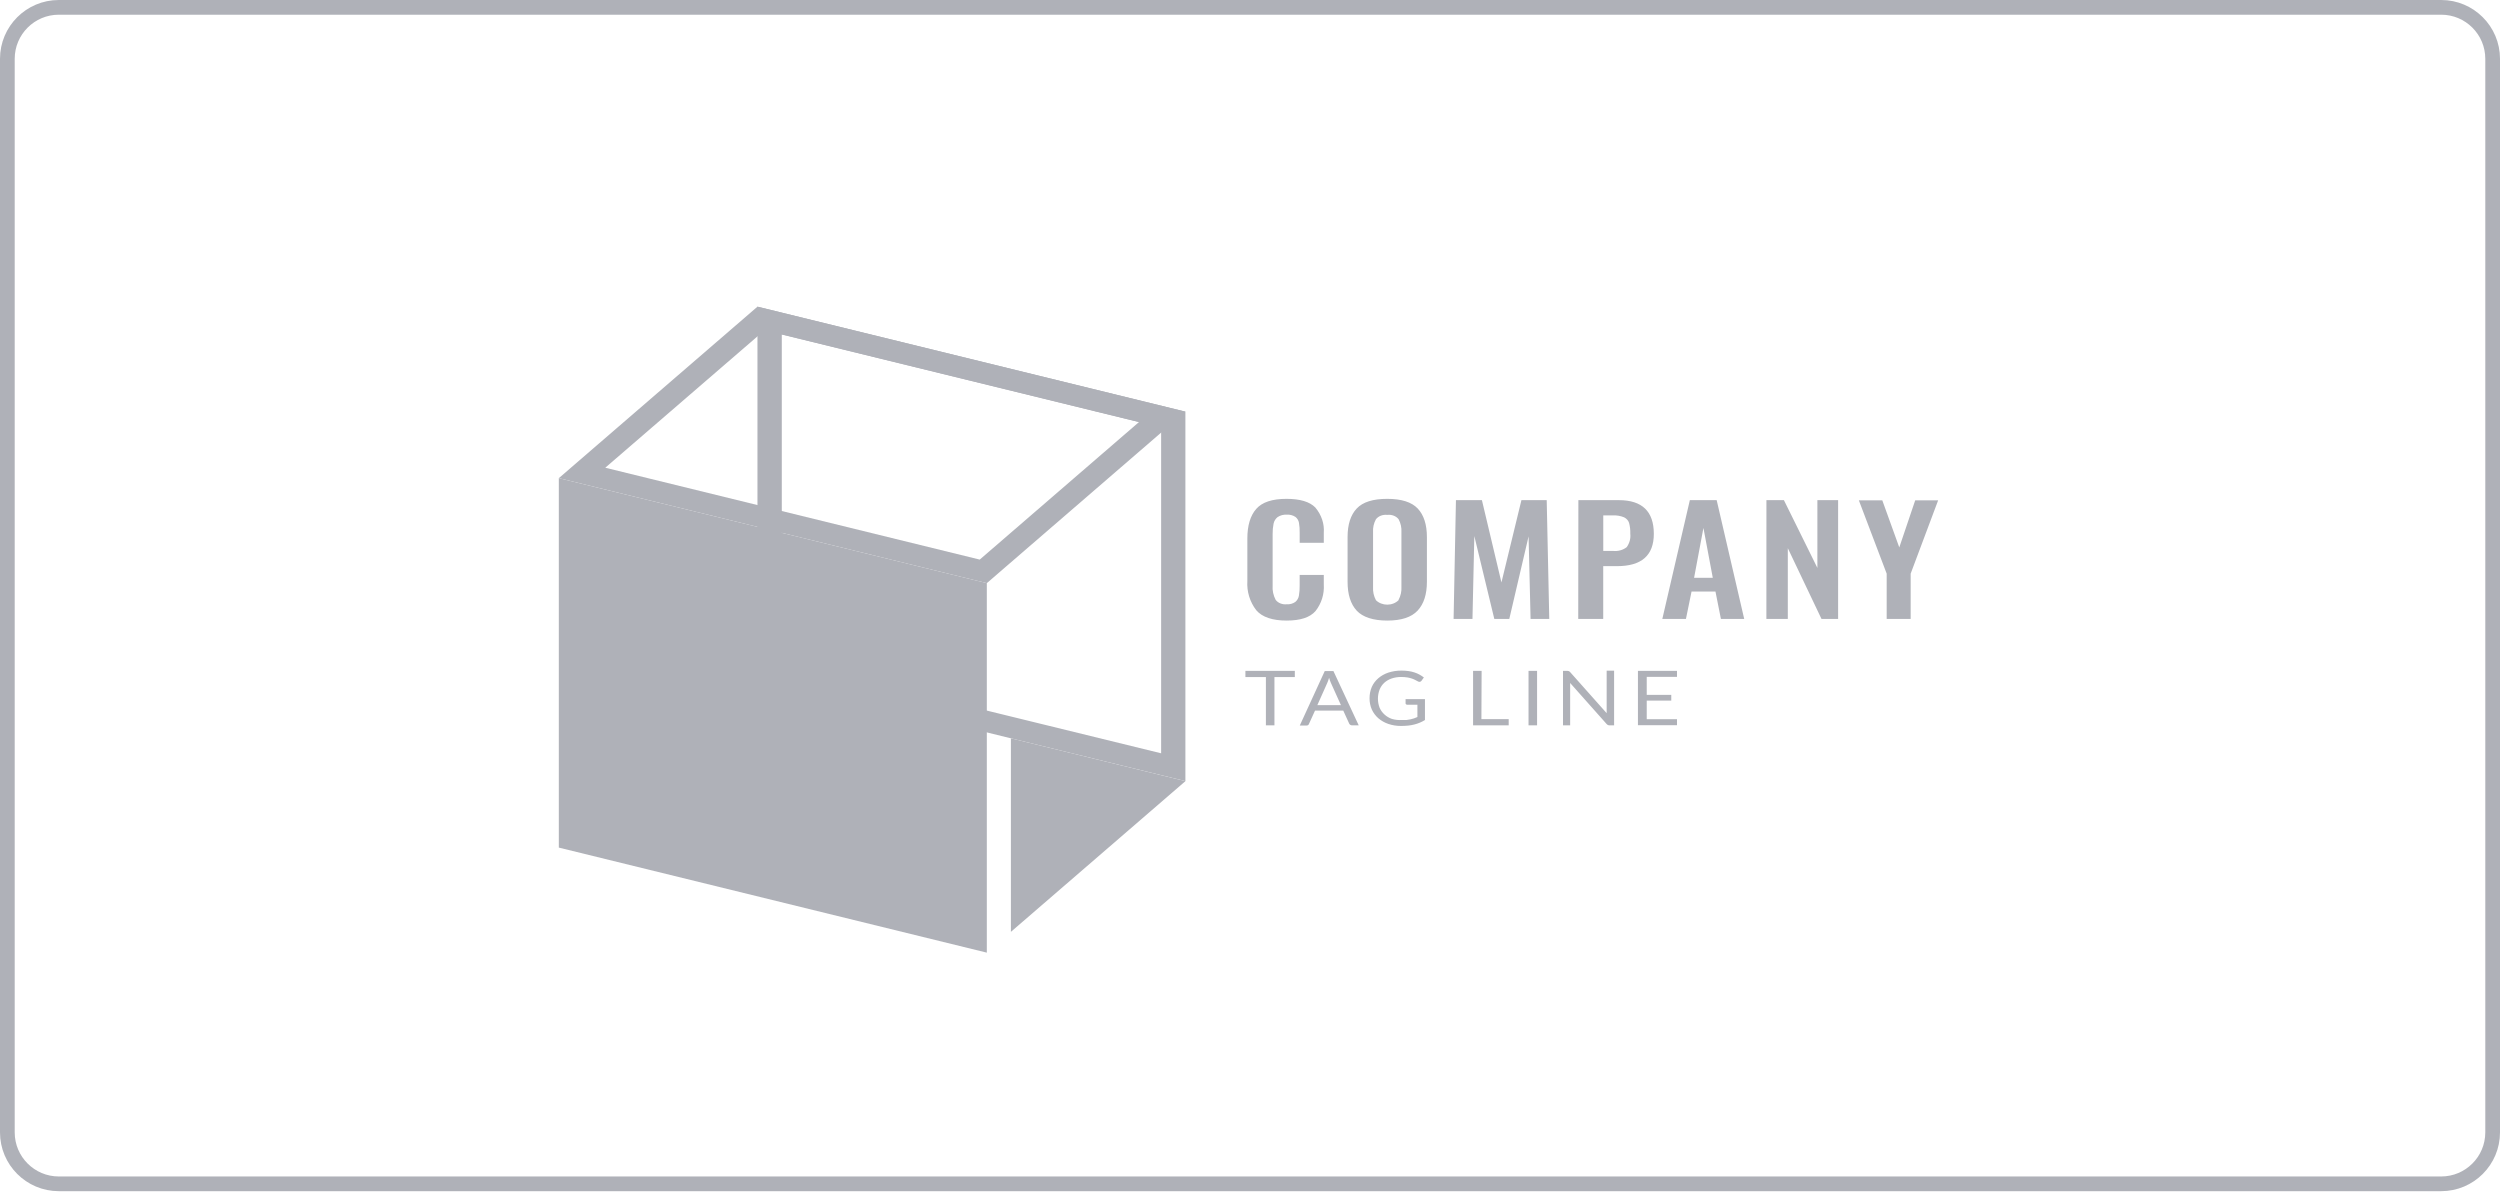
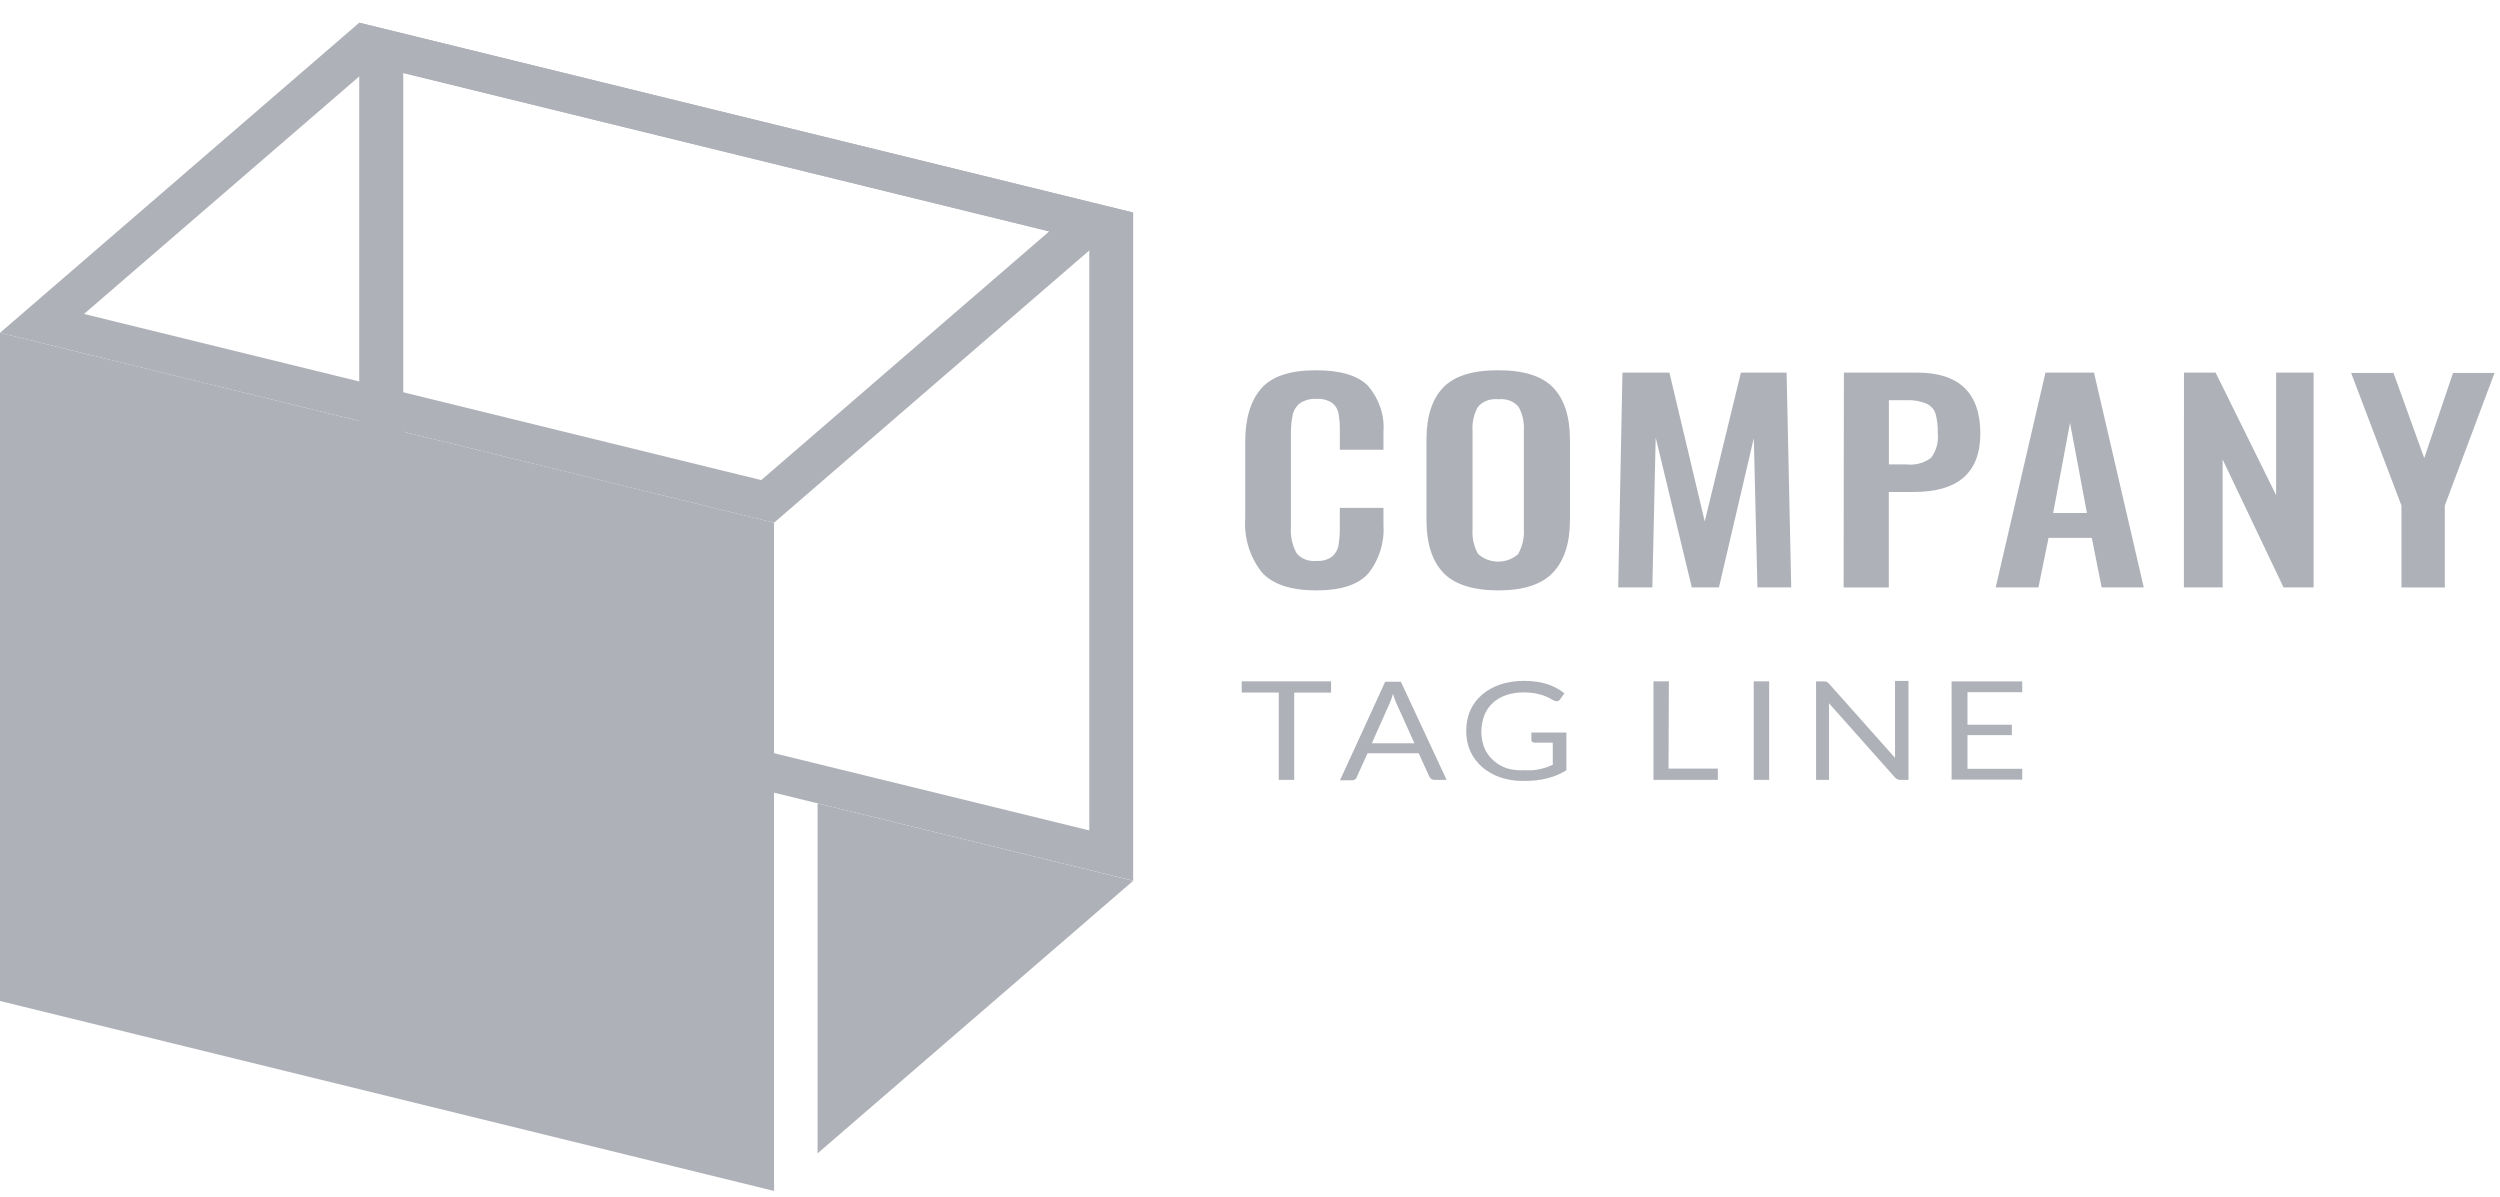
- <svg xmlns="http://www.w3.org/2000/svg" width="170" height="81" fill="none">
-   <rect width="169" height="80" x=".5" y=".5" stroke="#AFB1B8" rx="3.5" />
-   <path fill="#AFB1B8" d="M85.425 41.495a2.947 2.947 0 0 1-.605-1.988v-2.884c0-.883.2-1.555.602-2.015.4-.46 1.089-.688 2.065-.686.917 0 1.569.196 1.954.587.42.499.624 1.109.577 1.724v.678h-1.64v-.687c.005-.224-.01-.449-.048-.671a.65.65 0 0 0-.235-.399.948.948 0 0 0-.594-.156 1.005 1.005 0 0 0-.625.165.768.768 0 0 0-.272.44 3.33 3.33 0 0 0-.065.712v3.5c-.026.337.047.675.21.982a.77.77 0 0 0 .328.238c.133.052.28.071.424.055a.893.893 0 0 0 .58-.158.704.704 0 0 0 .245-.425 3.86 3.86 0 0 0 .051-.701v-.71h1.641v.648a2.64 2.64 0 0 1-.567 1.813c-.377.428-1.02.642-1.964.642s-1.658-.229-2.062-.704ZM92.257 41.525c-.415-.45-.622-1.103-.622-1.968v-3.033c0-.857.207-1.505.622-1.945.414-.44 1.107-.659 2.079-.657.965 0 1.654.22 2.069.657.414.44.625 1.088.625 1.945v3.032c0 .857-.21 1.514-.632 1.966-.421.451-1.107.677-2.062.677-.955 0-1.661-.229-2.08-.674Zm2.843-.728c.149-.281.216-.589.197-.897v-3.714a1.65 1.65 0 0 0-.193-.88.775.775 0 0 0-.335-.241.906.906 0 0 0-.433-.052.917.917 0 0 0-.434.052.786.786 0 0 0-.337.242c-.15.274-.217.576-.197.88v3.73c-.02.309.047.617.197.898.095.094.213.17.346.222a1.156 1.156 0 0 0 .843 0 1.02 1.02 0 0 0 .346-.222v-.018ZM99.004 34.01h1.766l1.328 5.596 1.359-5.595h1.719l.174 8.076h-1.271l-.136-5.613-1.311 5.613h-1.019l-1.359-5.634-.126 5.634h-1.284l.16-8.076ZM107.33 34.01h2.752c1.585 0 2.378.765 2.378 2.294 0 1.464-.835 2.196-2.504 2.194h-.937v3.59h-1.699l.01-8.077Zm2.351 3.452c.168.019.338.005.5-.039.161-.044.309-.117.434-.216.195-.273.281-.593.245-.912a2.526 2.526 0 0 0-.082-.733.581.581 0 0 0-.125-.222.698.698 0 0 0-.214-.162 1.76 1.76 0 0 0-.758-.13h-.659v2.414h.659ZM114.909 34.01h1.825l1.872 8.077h-1.584l-.37-1.862h-1.627l-.381 1.862h-1.606l1.871-8.076Zm1.56 5.28-.636-3.39-.635 3.39h1.271ZM120.117 34.01h1.189l2.276 4.608V34.01h1.41v8.076h-1.131l-2.29-4.81v4.81h-1.457l.003-8.076ZM128.294 39.008l-1.892-4.986h1.594l1.155 3.203 1.083-3.203h1.56l-1.869 4.986v3.08h-1.631v-3.08ZM88.048 45.618v.423h-1.386v3.282h-.581V46.04h-1.393v-.422h3.36ZM92.393 49.323h-.449a.2.2 0 0 1-.126-.035.194.194 0 0 1-.074-.085l-.401-.88H89.42l-.4.88a.242.242 0 0 1-.062.1.207.207 0 0 1-.126.035h-.448l1.698-3.704h.592l1.719 3.69Zm-2.813-1.375h1.603l-.68-1.508a2.699 2.699 0 0 1-.125-.349c-.024.07-.044.138-.064.197l-.062.155-.672 1.505ZM95.321 48.96c.106.004.213.004.32 0 .091-.009.182-.024.271-.045.083-.017.165-.04.245-.067.075-.027.15-.059.227-.091v-.833h-.679a.14.14 0 0 1-.092-.03.086.086 0 0 1-.026-.03.074.074 0 0 1-.008-.037v-.285h1.318v1.42a2.566 2.566 0 0 1-.716.302c-.14.036-.281.061-.425.077a5.16 5.16 0 0 1-.496.023 2.594 2.594 0 0 1-.856-.138 2.09 2.09 0 0 1-.68-.387 1.79 1.79 0 0 1-.438-.587 1.851 1.851 0 0 1-.156-.768 1.92 1.92 0 0 1 .153-.775c.097-.219.247-.419.438-.586.194-.167.425-.297.68-.384.29-.095.6-.142.91-.138.158 0 .316.01.472.032.138.02.274.05.404.094.12.038.233.088.34.147.104.057.203.122.296.193l-.163.229a.143.143 0 0 1-.055.05.172.172 0 0 1-.078.02.222.222 0 0 1-.105-.029 2.113 2.113 0 0 1-.167-.088 1.504 1.504 0 0 0-.227-.1 2.127 2.127 0 0 0-.313-.082 2.614 2.614 0 0 0-.431-.032 2.009 2.009 0 0 0-.656.103c-.189.065-.36.165-.5.293a1.29 1.29 0 0 0-.315.46 1.732 1.732 0 0 0 0 1.235c.074.175.19.333.34.467.139.127.308.227.495.293.217.064.445.089.673.073ZM100.736 48.9h1.855v.423h-2.422v-3.705h.581l-.014 3.282ZM104.521 49.323h-.581v-3.705h.581v3.705ZM106.681 45.636a.28.28 0 0 1 .089.068l2.483 2.792a.97.97 0 0 1 0-.132V45.604h.506v3.72h-.292a.277.277 0 0 1-.126-.021.322.322 0 0 1-.091-.07l-2.48-2.79v2.88h-.486v-3.705h.302c.033 0 .065.007.095.018ZM114.036 45.618v.408h-2.058v1.223h1.668v.393h-1.668v1.264h2.058v.408h-2.656v-3.696h2.656ZM53.162 22.742l25.795 6.324v22.158l-25.795-6.32V22.741Zm-1.655-1.888V45.98l29.1 7.135V27.992l-29.1-7.138Z" />
-   <path fill="#AFB1B8" d="M67.104 64.78 38 57.637V32.514l29.104 7.139v25.126Z" />
-   <path fill="#AFB1B8" d="m51.99 22.458 25.458 6.244-10.826 9.35-25.463-6.247 10.83-9.347Zm-.483-1.604L38 32.514l29.104 7.14 13.504-11.662-29.1-7.138ZM68.741 63.366l11.867-10.248-11.867-2.912v13.16Z" />
+ <svg xmlns="http://www.w3.org/2000/svg" width="94" height="45" fill="none">
+   <path fill="#AFB1B8" d="M47.425 21.495a2.947 2.947 0 0 1-.605-1.988v-2.884c0-.883.2-1.555.602-2.015.4-.46 1.089-.688 2.065-.686.917 0 1.569.196 1.953.587.42.499.625 1.109.578 1.724v.678h-1.64v-.687c.005-.224-.01-.449-.048-.671a.65.65 0 0 0-.235-.399.948.948 0 0 0-.594-.155 1.005 1.005 0 0 0-.625.164.768.768 0 0 0-.272.44 3.33 3.33 0 0 0-.065.712v3.5c-.026.337.047.675.21.982a.77.77 0 0 0 .328.238c.133.052.28.071.424.055a.893.893 0 0 0 .58-.158.704.704 0 0 0 .245-.425 3.86 3.86 0 0 0 .051-.701v-.71h1.641v.648a2.64 2.64 0 0 1-.567 1.813c-.377.428-1.02.642-1.964.642s-1.658-.229-2.062-.704ZM54.257 21.524c-.415-.448-.622-1.102-.622-1.968v-3.032c0-.857.207-1.505.622-1.945.414-.44 1.107-.659 2.079-.657.965 0 1.654.22 2.069.657.414.44.625 1.088.625 1.945v3.032c0 .857-.21 1.514-.632 1.966-.421.451-1.107.677-2.062.677-.955 0-1.661-.229-2.08-.675Zm2.843-.727c.149-.281.216-.589.197-.897v-3.714a1.65 1.65 0 0 0-.193-.88.775.775 0 0 0-.335-.241.906.906 0 0 0-.433-.052.917.917 0 0 0-.434.052.786.786 0 0 0-.337.242c-.15.274-.217.576-.197.88v3.73c-.02.309.047.617.197.898.095.094.214.17.346.222a1.156 1.156 0 0 0 .843 0 1.02 1.02 0 0 0 .346-.222v-.018ZM61.004 14.01h1.766l1.328 5.596 1.36-5.595h1.718l.174 8.076h-1.271l-.136-5.613-1.311 5.613h-1.02l-1.358-5.634-.126 5.634h-1.284l.16-8.076ZM69.33 14.01h2.752c1.585 0 2.378.765 2.378 2.294 0 1.464-.835 2.196-2.504 2.194h-.937v3.59H69.32l.01-8.077Zm2.351 3.452c.168.019.338.006.5-.039.16-.044.31-.117.434-.216.195-.273.281-.593.245-.912a2.525 2.525 0 0 0-.082-.733.594.594 0 0 0-.125-.222.701.701 0 0 0-.214-.162 1.757 1.757 0 0 0-.758-.13h-.659v2.414h.66ZM76.91 14.01h1.824l1.872 8.077h-1.584l-.37-1.862h-1.627l-.38 1.862h-1.607l1.871-8.076Zm1.559 5.28-.636-3.39-.635 3.39h1.27ZM82.117 14.01h1.19l2.275 4.608V14.01h1.41v8.076h-1.131l-2.29-4.81v4.81h-1.457l.003-8.076ZM90.294 19.008l-1.892-4.986h1.594l1.155 3.202 1.083-3.202h1.56l-1.869 4.986v3.08h-1.63v-3.08ZM50.048 25.619v.422h-1.386v3.282h-.581V26.04h-1.393v-.422h3.36ZM54.393 29.323h-.449a.2.2 0 0 1-.126-.035.194.194 0 0 1-.074-.085l-.401-.88H51.42l-.4.88a.242.242 0 0 1-.062.1.207.207 0 0 1-.126.035h-.448l1.699-3.704h.59l1.72 3.69Zm-2.813-1.375h1.603l-.68-1.508a2.699 2.699 0 0 1-.125-.349c-.024.07-.044.138-.064.197l-.062.155-.672 1.505ZM57.321 28.96c.107.004.213.004.32 0 .091-.009.182-.024.271-.045.083-.017.165-.04.245-.067.075-.027.15-.059.227-.091v-.833h-.679a.14.14 0 0 1-.092-.03.086.086 0 0 1-.026-.03.074.074 0 0 1-.008-.037v-.285h1.318v1.42a2.566 2.566 0 0 1-.716.302c-.14.036-.281.061-.425.077a5.16 5.16 0 0 1-.496.023 2.594 2.594 0 0 1-.856-.138 2.09 2.09 0 0 1-.68-.387 1.79 1.79 0 0 1-.438-.587 1.851 1.851 0 0 1-.156-.768 1.92 1.92 0 0 1 .153-.775c.097-.219.247-.419.438-.586.194-.167.425-.297.68-.384.29-.095.6-.142.91-.138.158 0 .316.01.472.032.138.02.274.05.404.094.12.038.233.088.34.146.104.058.203.123.296.194l-.163.229a.143.143 0 0 1-.055.05.172.172 0 0 1-.078.02.222.222 0 0 1-.105-.029 2.113 2.113 0 0 1-.167-.088 1.504 1.504 0 0 0-.227-.1 2.127 2.127 0 0 0-.313-.082 2.614 2.614 0 0 0-.431-.032 2.009 2.009 0 0 0-.656.102c-.189.066-.36.166-.5.294a1.29 1.29 0 0 0-.315.46 1.732 1.732 0 0 0 0 1.235c.074.174.19.333.34.467.139.127.308.227.495.293.216.064.445.089.673.073ZM62.736 28.9h1.855v.423H62.17v-3.704h.58l-.013 3.282ZM66.52 29.323h-.58v-3.704h.58v3.704ZM68.681 25.636a.28.28 0 0 1 .089.068l2.483 2.792a.881.881 0 0 1 0-.132V25.604h.506v3.72h-.292a.275.275 0 0 1-.126-.022.328.328 0 0 1-.091-.07l-2.48-2.79V29.324h-.486V25.62h.302c.033 0 .066.006.095.017ZM76.036 25.619v.407h-2.058v1.223h1.668v.393h-1.668v1.264h2.058v.408H73.38V25.62h2.656ZM15.162 2.742l25.795 6.324v22.158l-25.795-6.32V2.741ZM13.507.854V25.98l29.1 7.135V7.992L13.508.854Z" />
+   <path fill="#AFB1B8" d="M29.104 44.78 0 37.637V12.514l29.104 7.139v25.126Z" />
+   <path fill="#AFB1B8" d="m13.99 2.458 25.458 6.244-10.826 9.35-25.463-6.247 10.83-9.347ZM13.507.854 0 12.514l29.104 7.14L42.608 7.991 13.508.854ZM30.741 43.366l11.867-10.248-11.867-2.912v13.16Z" />
</svg>
